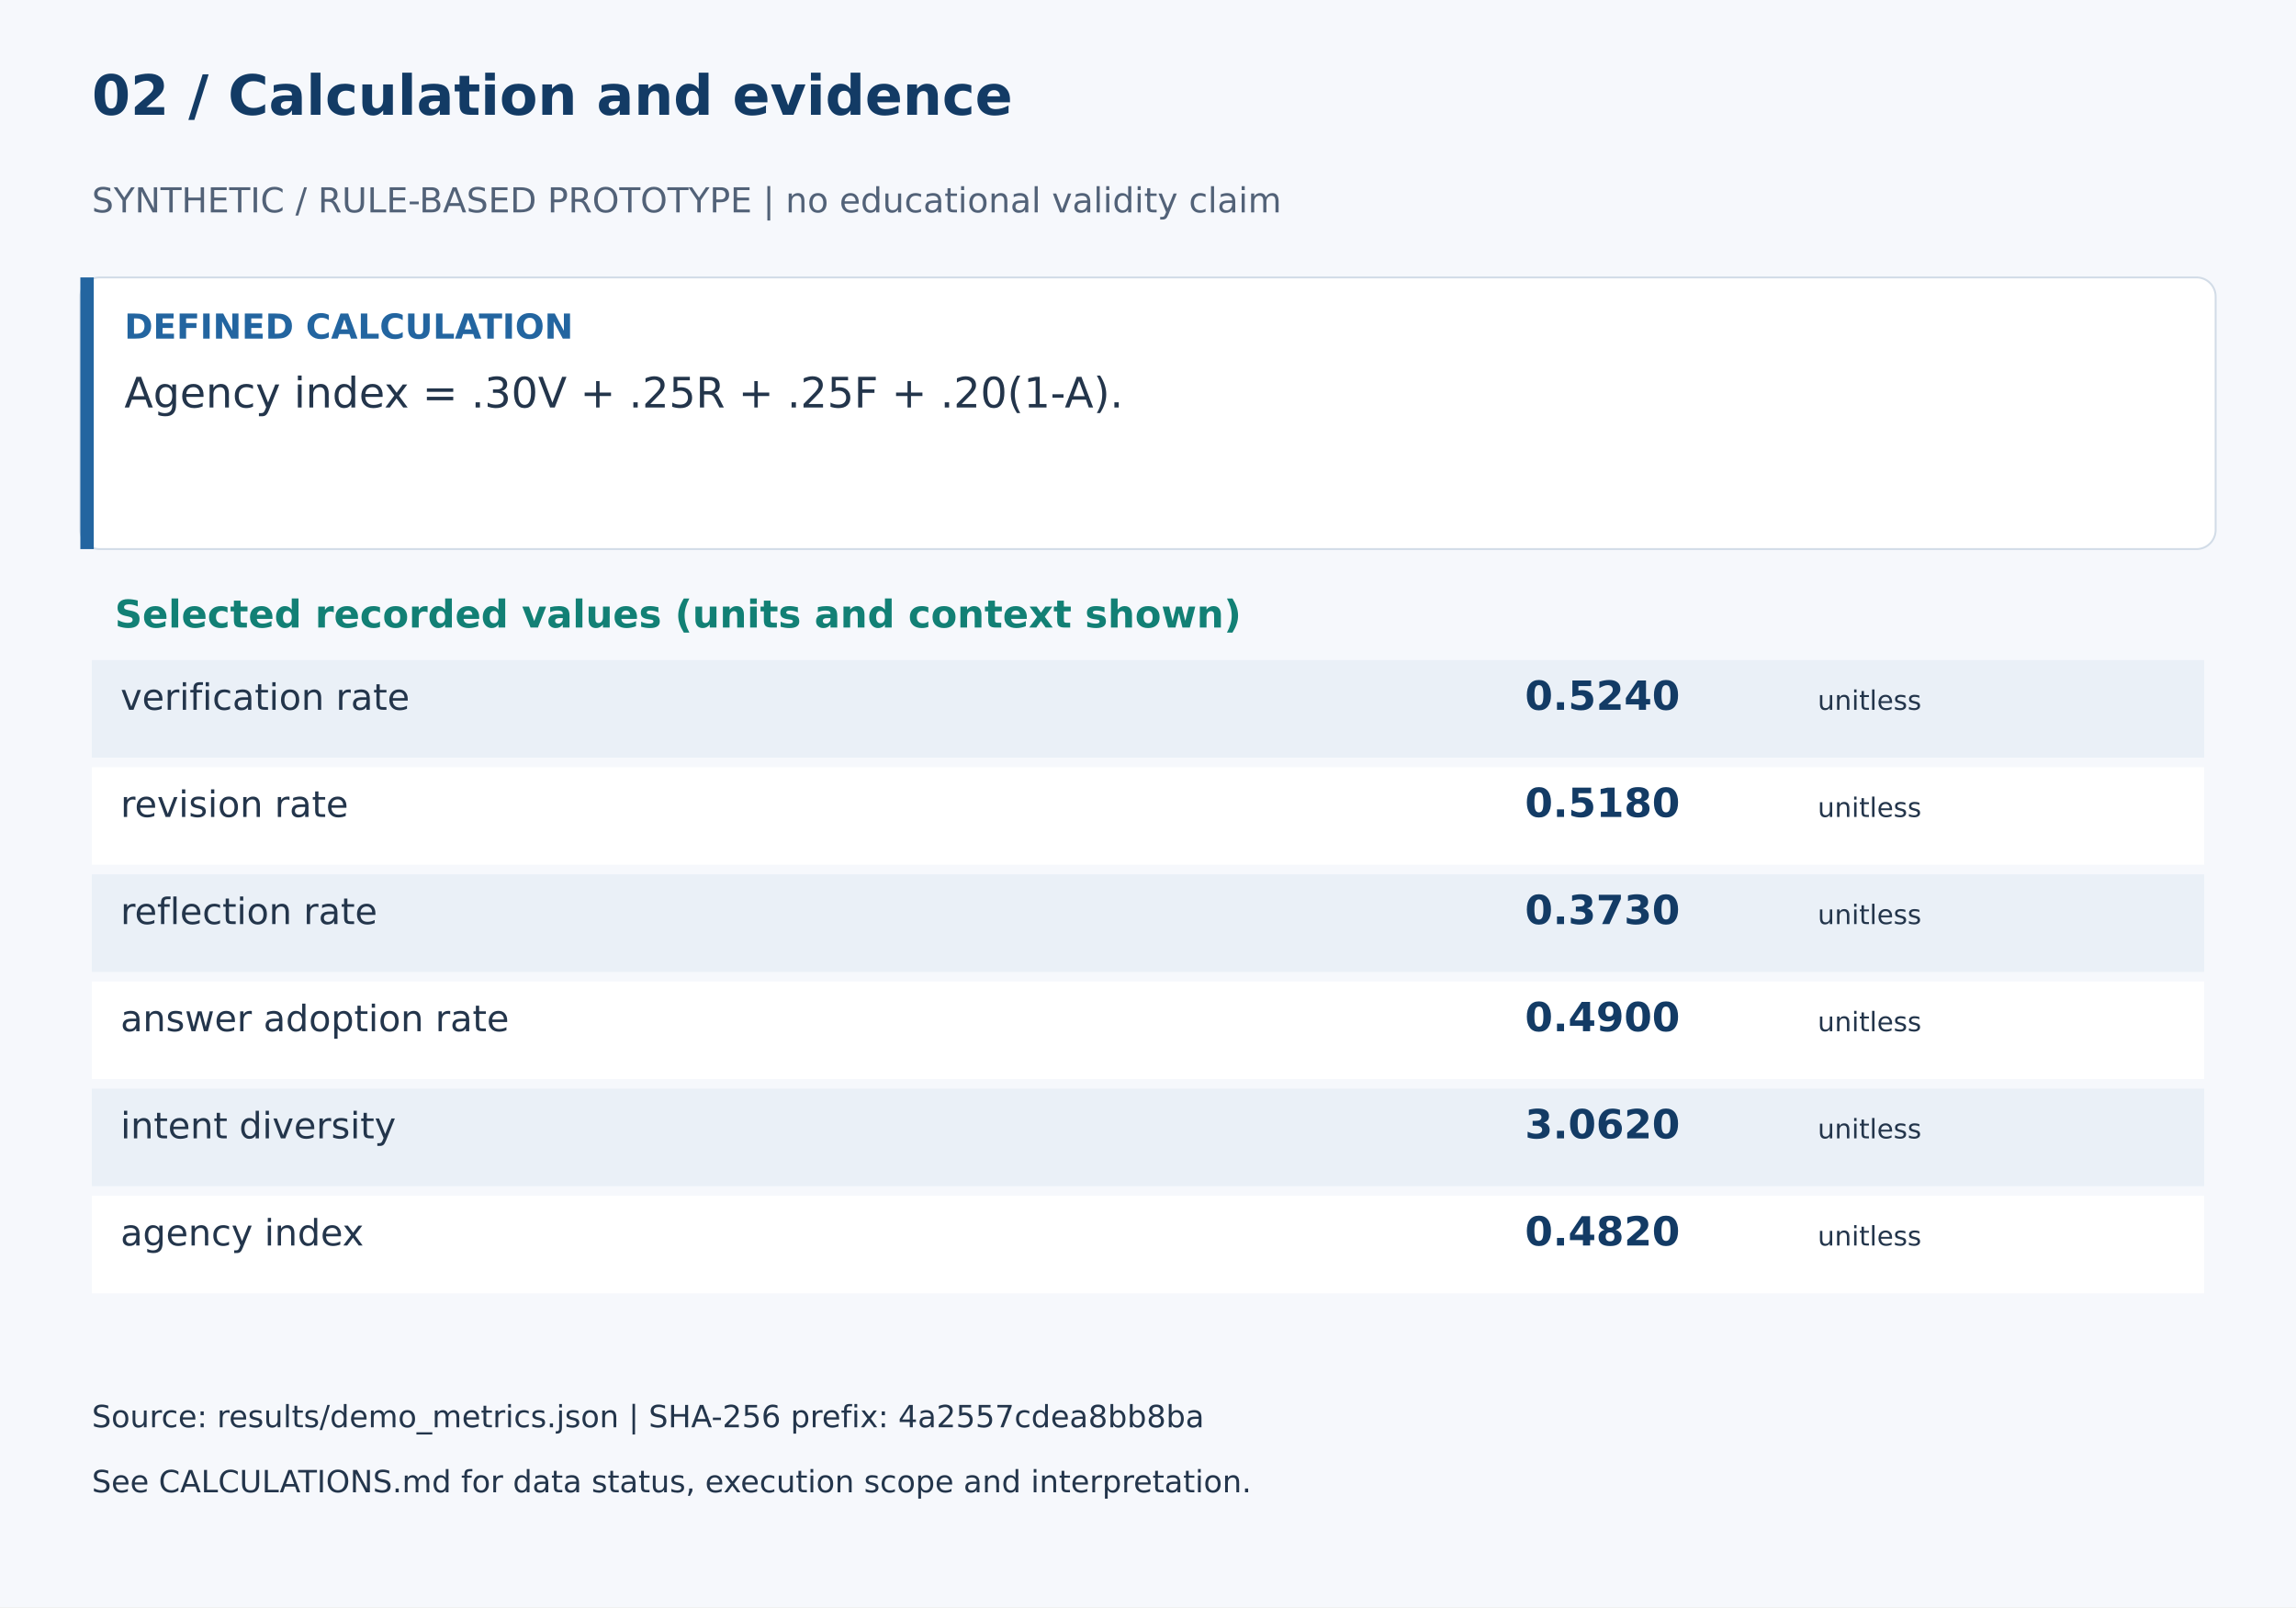
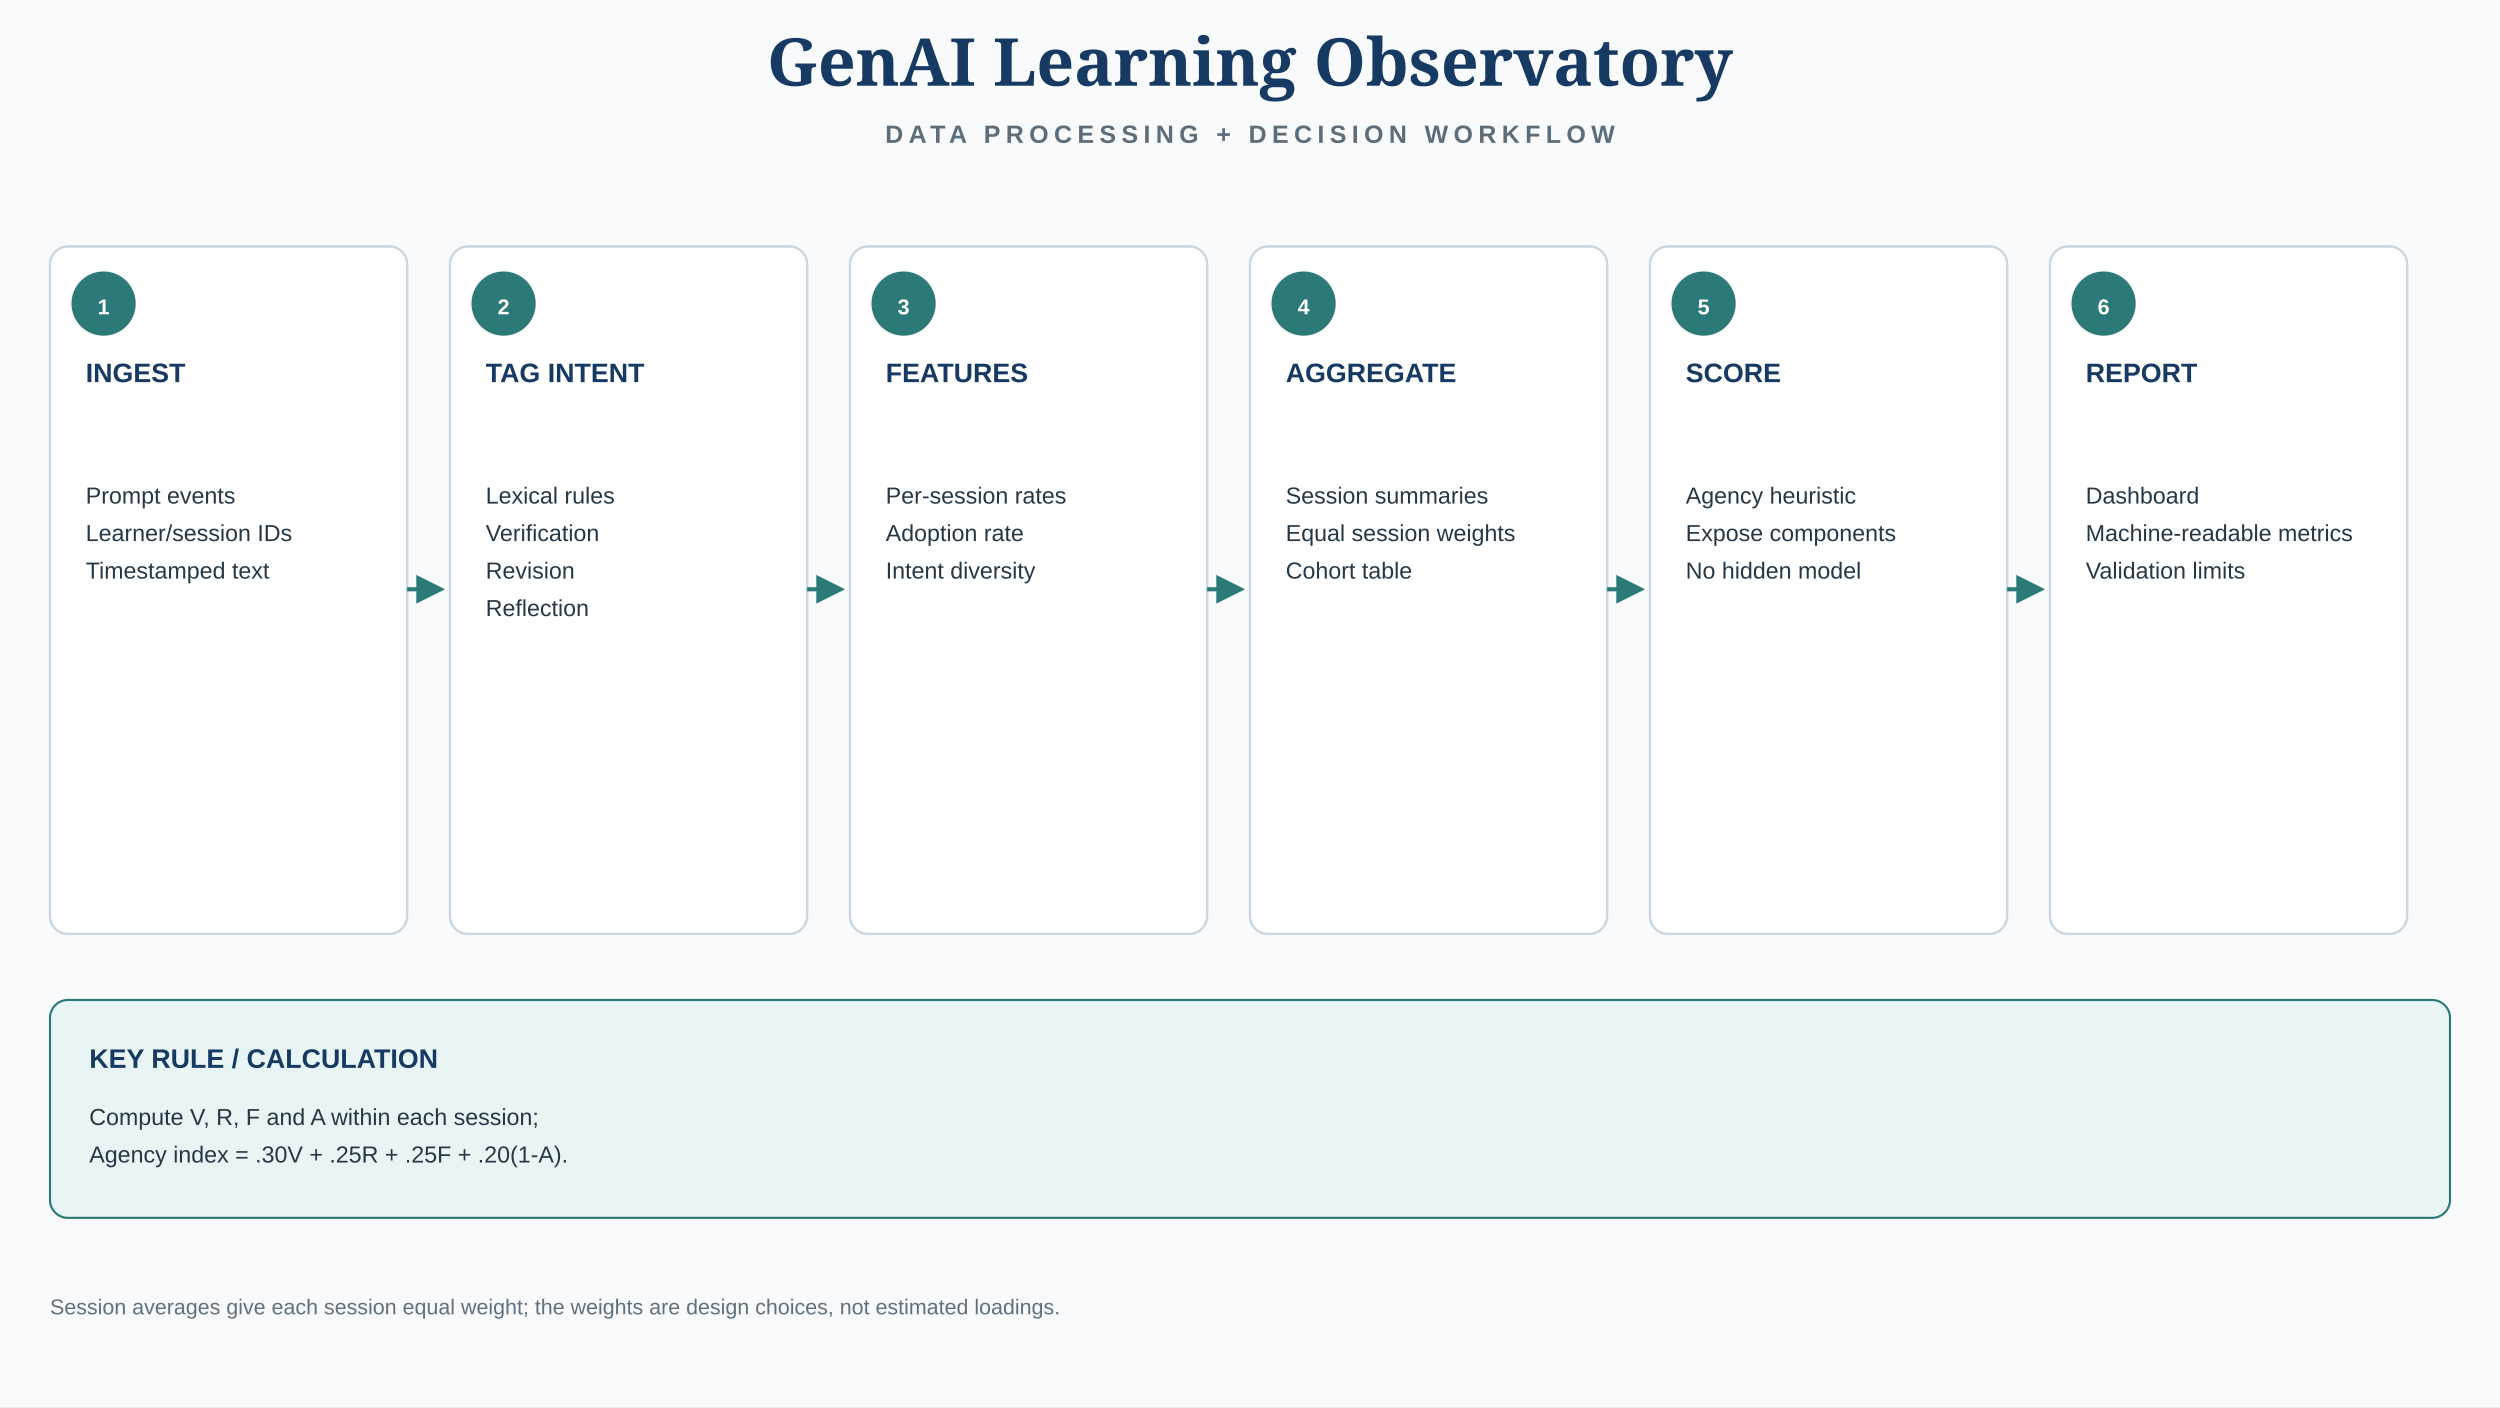
- <svg xmlns="http://www.w3.org/2000/svg" width="1200" height="840" viewBox="0 0 1200 840" role="img">
-   <rect width="1200" height="840" fill="#f6f8fc" />
-   <text x="48" y="60" font-family="DejaVu Sans,Arial,sans-serif" font-size="29" fill="#133b65" font-weight="700">02 / Calculation and evidence</text>
-   <text x="48" y="111" font-family="DejaVu Sans,Arial,sans-serif" font-size="18" fill="#526278" font-weight="400">SYNTHETIC / RULE-BASED PROTOTYPE | no educational validity claim</text>
-   <rect x="42" y="145" width="1116" height="142" rx="10" fill="white" stroke="#d2dce7" />
-   <rect x="42" y="145" width="7" height="142" fill="#2365a0" />
-   <text x="65" y="177" font-family="DejaVu Sans,Arial,sans-serif" font-size="18" fill="#2365a0" font-weight="700">DEFINED CALCULATION</text>
-   <text x="65" y="213" font-family="DejaVu Sans,Arial,sans-serif" font-size="22" fill="#23354b" font-weight="400">Agency index = .30V + .25R + .25F + .20(1-A).</text>
-   <text x="60" y="328" font-family="DejaVu Sans,Arial,sans-serif" font-size="20" fill="#128075" font-weight="700">Selected recorded values (units and context shown)</text>
-   <rect x="48" y="345" width="1104" height="51" fill="#eaf0f7" />
-   <text x="63" y="371" font-family="DejaVu Sans,Arial,sans-serif" font-size="19" fill="#23354b" font-weight="400">verification rate</text>
-   <text x="797" y="371" font-family="DejaVu Sans,Arial,sans-serif" font-size="21" fill="#133b65" font-weight="700">0.5240</text>
-   <text x="950" y="371" font-family="DejaVu Sans,Arial,sans-serif" font-size="14" fill="#23354b" font-weight="400">unitless</text>
-   <rect x="48" y="401" width="1104" height="51" fill="#ffffff" />
-   <text x="63" y="427" font-family="DejaVu Sans,Arial,sans-serif" font-size="19" fill="#23354b" font-weight="400">revision rate</text>
-   <text x="797" y="427" font-family="DejaVu Sans,Arial,sans-serif" font-size="21" fill="#133b65" font-weight="700">0.5180</text>
-   <text x="950" y="427" font-family="DejaVu Sans,Arial,sans-serif" font-size="14" fill="#23354b" font-weight="400">unitless</text>
-   <rect x="48" y="457" width="1104" height="51" fill="#eaf0f7" />
-   <text x="63" y="483" font-family="DejaVu Sans,Arial,sans-serif" font-size="19" fill="#23354b" font-weight="400">reflection rate</text>
-   <text x="797" y="483" font-family="DejaVu Sans,Arial,sans-serif" font-size="21" fill="#133b65" font-weight="700">0.3730</text>
-   <text x="950" y="483" font-family="DejaVu Sans,Arial,sans-serif" font-size="14" fill="#23354b" font-weight="400">unitless</text>
-   <rect x="48" y="513" width="1104" height="51" fill="#ffffff" />
-   <text x="63" y="539" font-family="DejaVu Sans,Arial,sans-serif" font-size="19" fill="#23354b" font-weight="400">answer adoption rate</text>
-   <text x="797" y="539" font-family="DejaVu Sans,Arial,sans-serif" font-size="21" fill="#133b65" font-weight="700">0.4900</text>
-   <text x="950" y="539" font-family="DejaVu Sans,Arial,sans-serif" font-size="14" fill="#23354b" font-weight="400">unitless</text>
-   <rect x="48" y="569" width="1104" height="51" fill="#eaf0f7" />
-   <text x="63" y="595" font-family="DejaVu Sans,Arial,sans-serif" font-size="19" fill="#23354b" font-weight="400">intent diversity</text>
-   <text x="797" y="595" font-family="DejaVu Sans,Arial,sans-serif" font-size="21" fill="#133b65" font-weight="700">3.0620</text>
-   <text x="950" y="595" font-family="DejaVu Sans,Arial,sans-serif" font-size="14" fill="#23354b" font-weight="400">unitless</text>
-   <rect x="48" y="625" width="1104" height="51" fill="#ffffff" />
-   <text x="63" y="651" font-family="DejaVu Sans,Arial,sans-serif" font-size="19" fill="#23354b" font-weight="400">agency index</text>
-   <text x="797" y="651" font-family="DejaVu Sans,Arial,sans-serif" font-size="21" fill="#133b65" font-weight="700">0.4820</text>
-   <text x="950" y="651" font-family="DejaVu Sans,Arial,sans-serif" font-size="14" fill="#23354b" font-weight="400">unitless</text>
-   <text x="48" y="746" font-family="DejaVu Sans,Arial,sans-serif" font-size="16" fill="#23354b" font-weight="400">Source: results/demo_metrics.json | SHA-256 prefix: 4a2557cdea8bb8ba</text>
-   <text x="48" y="780" font-family="DejaVu Sans,Arial,sans-serif" font-size="16" fill="#23354b" font-weight="400">See CALCULATIONS.md for data status, execution scope and interpretation.</text>
+ <svg xmlns="http://www.w3.org/2000/svg" viewBox="0 0 1400 788" role="img" aria-labelledby="title desc">
+   <rect width="1400" height="788" fill="#F8FAFC" />
+   <style>.title{font:700 37px Georgia,serif;fill:#173A63}.sub{font:600 14px Arial,sans-serif;fill:#5D6D7A;letter-spacing:3px}.step{fill:#fff;stroke:#CBD6E0;stroke-width:1.35}.num{fill:#2B7A78}.h{font:700 15px Arial,sans-serif;fill:#173A63}.body{font:13px Arial,sans-serif;fill:#263846}.small{font:12px Arial,sans-serif;fill:#60717D}.note{fill:#E8F5F4;stroke:#2B7A78;stroke-width:1.2}.arrow{stroke:#2B7A78;stroke-width:2.3;fill:none;marker-end:url(#arrow)}</style>
+   <defs>
+     <marker id="arrow" viewBox="0 0 10 10" refX="8" refY="5" markerWidth="7" markerHeight="7" orient="auto">
+       <path d="M0 0 L10 5 L0 10 z" fill="#2B7A78" />
+     </marker>
+   </defs>
+   <text x="700" y="48" text-anchor="middle" class="title">GenAI Learning Observatory</text>
+   <text x="700" y="80" text-anchor="middle" class="sub">DATA PROCESSING + DECISION WORKFLOW</text>
+   <rect x="28" y="138" width="200" height="385" rx="10" class="step" />
+   <circle cx="58" cy="170" r="18" class="num" />
+   <text x="58" y="176" text-anchor="middle" fill="#fff" font-family="Arial" font-weight="700">1</text>
+   <text x="48" y="214" class="h">
+     <tspan x="48">INGEST</tspan>
+   </text>
+   <text x="48" y="282" class="body">
+     <tspan x="48">Prompt events</tspan>
+     <tspan x="48" dy="21">Learner/session IDs</tspan>
+     <tspan x="48" dy="21">Timestamped text</tspan>
+   </text>
+   <path d="M228 330 H246" class="arrow" />
+   <rect x="252" y="138" width="200" height="385" rx="10" class="step" />
+   <circle cx="282" cy="170" r="18" class="num" />
+   <text x="282" y="176" text-anchor="middle" fill="#fff" font-family="Arial" font-weight="700">2</text>
+   <text x="272" y="214" class="h">
+     <tspan x="272">TAG INTENT</tspan>
+   </text>
+   <text x="272" y="282" class="body">
+     <tspan x="272">Lexical rules</tspan>
+     <tspan x="272" dy="21">Verification</tspan>
+     <tspan x="272" dy="21">Revision</tspan>
+     <tspan x="272" dy="21">Reflection</tspan>
+   </text>
+   <path d="M452 330 H470" class="arrow" />
+   <rect x="476" y="138" width="200" height="385" rx="10" class="step" />
+   <circle cx="506" cy="170" r="18" class="num" />
+   <text x="506" y="176" text-anchor="middle" fill="#fff" font-family="Arial" font-weight="700">3</text>
+   <text x="496" y="214" class="h">
+     <tspan x="496">FEATURES</tspan>
+   </text>
+   <text x="496" y="282" class="body">
+     <tspan x="496">Per-session rates</tspan>
+     <tspan x="496" dy="21">Adoption rate</tspan>
+     <tspan x="496" dy="21">Intent diversity</tspan>
+   </text>
+   <path d="M676 330 H694" class="arrow" />
+   <rect x="700" y="138" width="200" height="385" rx="10" class="step" />
+   <circle cx="730" cy="170" r="18" class="num" />
+   <text x="730" y="176" text-anchor="middle" fill="#fff" font-family="Arial" font-weight="700">4</text>
+   <text x="720" y="214" class="h">
+     <tspan x="720">AGGREGATE</tspan>
+   </text>
+   <text x="720" y="282" class="body">
+     <tspan x="720">Session summaries</tspan>
+     <tspan x="720" dy="21">Equal session weights</tspan>
+     <tspan x="720" dy="21">Cohort table</tspan>
+   </text>
+   <path d="M900 330 H918" class="arrow" />
+   <rect x="924" y="138" width="200" height="385" rx="10" class="step" />
+   <circle cx="954" cy="170" r="18" class="num" />
+   <text x="954" y="176" text-anchor="middle" fill="#fff" font-family="Arial" font-weight="700">5</text>
+   <text x="944" y="214" class="h">
+     <tspan x="944">SCORE</tspan>
+   </text>
+   <text x="944" y="282" class="body">
+     <tspan x="944">Agency heuristic</tspan>
+     <tspan x="944" dy="21">Expose components</tspan>
+     <tspan x="944" dy="21">No hidden model</tspan>
+   </text>
+   <path d="M1124 330 H1142" class="arrow" />
+   <rect x="1148" y="138" width="200" height="385" rx="10" class="step" />
+   <circle cx="1178" cy="170" r="18" class="num" />
+   <text x="1178" y="176" text-anchor="middle" fill="#fff" font-family="Arial" font-weight="700">6</text>
+   <text x="1168" y="214" class="h">
+     <tspan x="1168">REPORT</tspan>
+   </text>
+   <text x="1168" y="282" class="body">
+     <tspan x="1168">Dashboard</tspan>
+     <tspan x="1168" dy="21">Machine-readable metrics</tspan>
+     <tspan x="1168" dy="21">Validation limits</tspan>
+   </text>
+   <rect x="28" y="560" width="1344" height="122" rx="10" class="note" />
+   <text x="50" y="598" class="h">KEY RULE / CALCULATION</text>
+   <text x="50" y="630" class="body">
+     <tspan x="50">Compute V, R, F and A within each session;</tspan>
+     <tspan x="50" dy="21">Agency index = .30V + .25R + .25F + .20(1-A).</tspan>
+   </text>
+   <text x="28" y="736" class="small">Session averages give each session equal weight; the weights are design choices, not estimated loadings.</text>
</svg>
